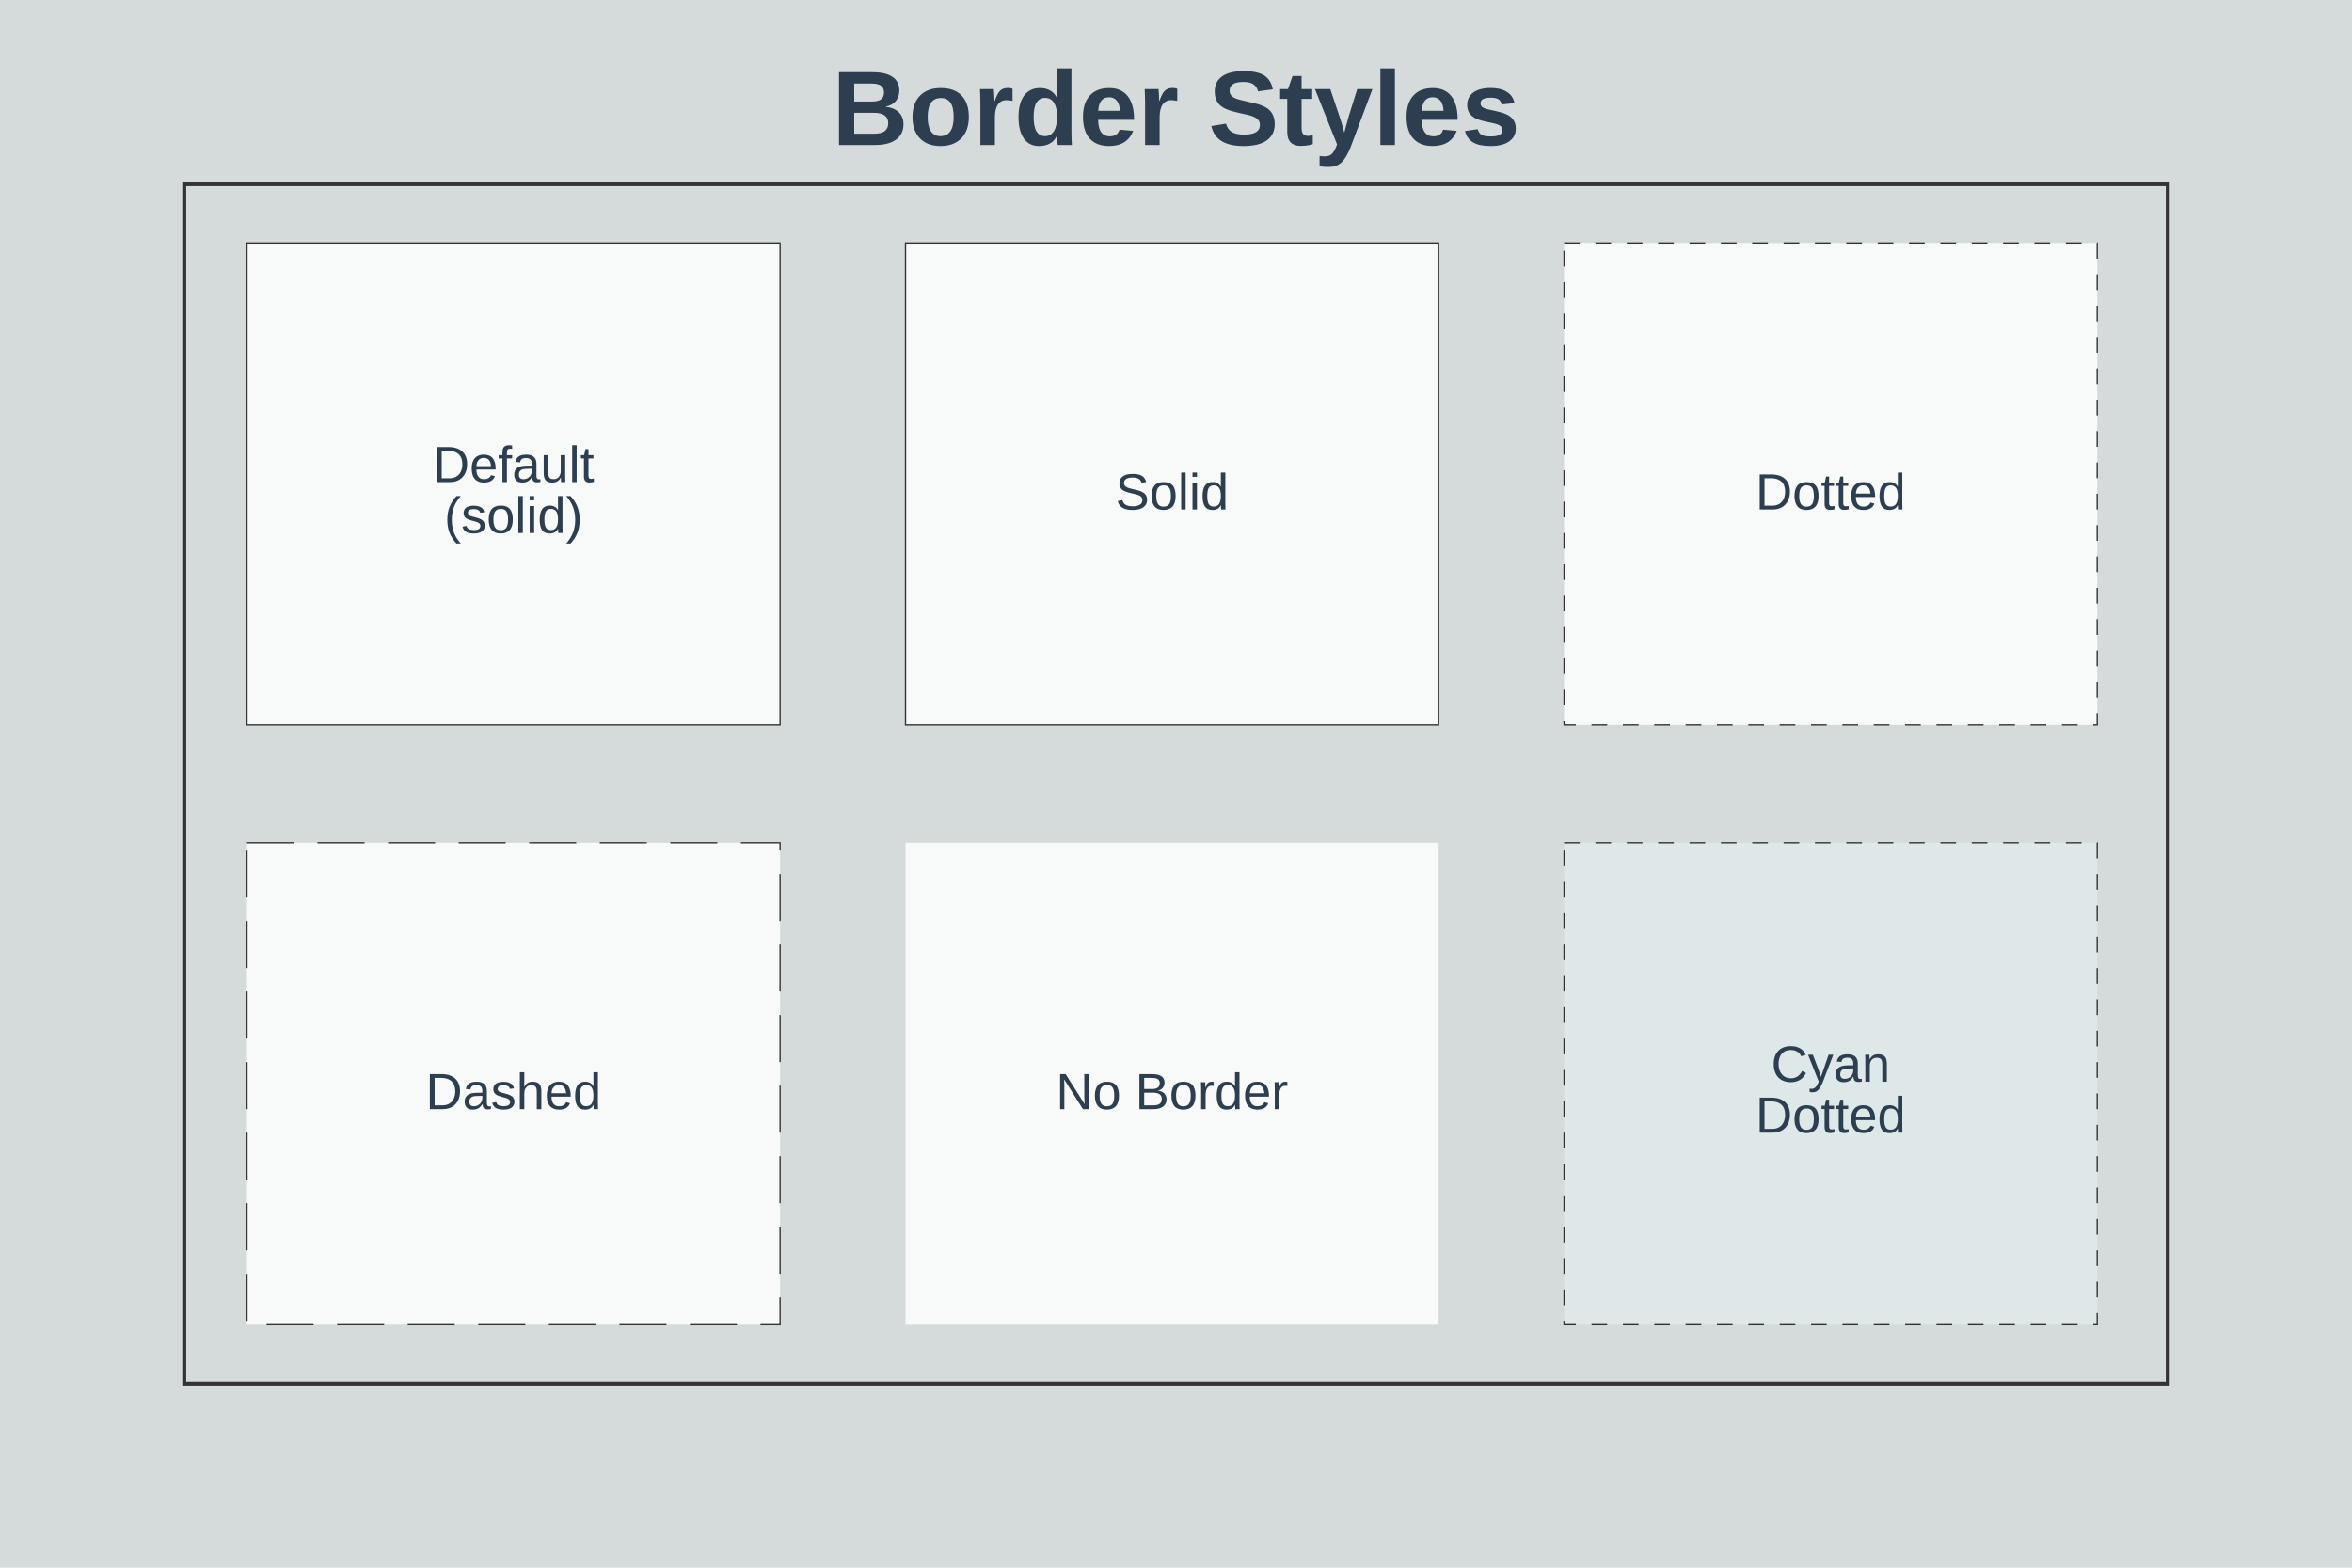
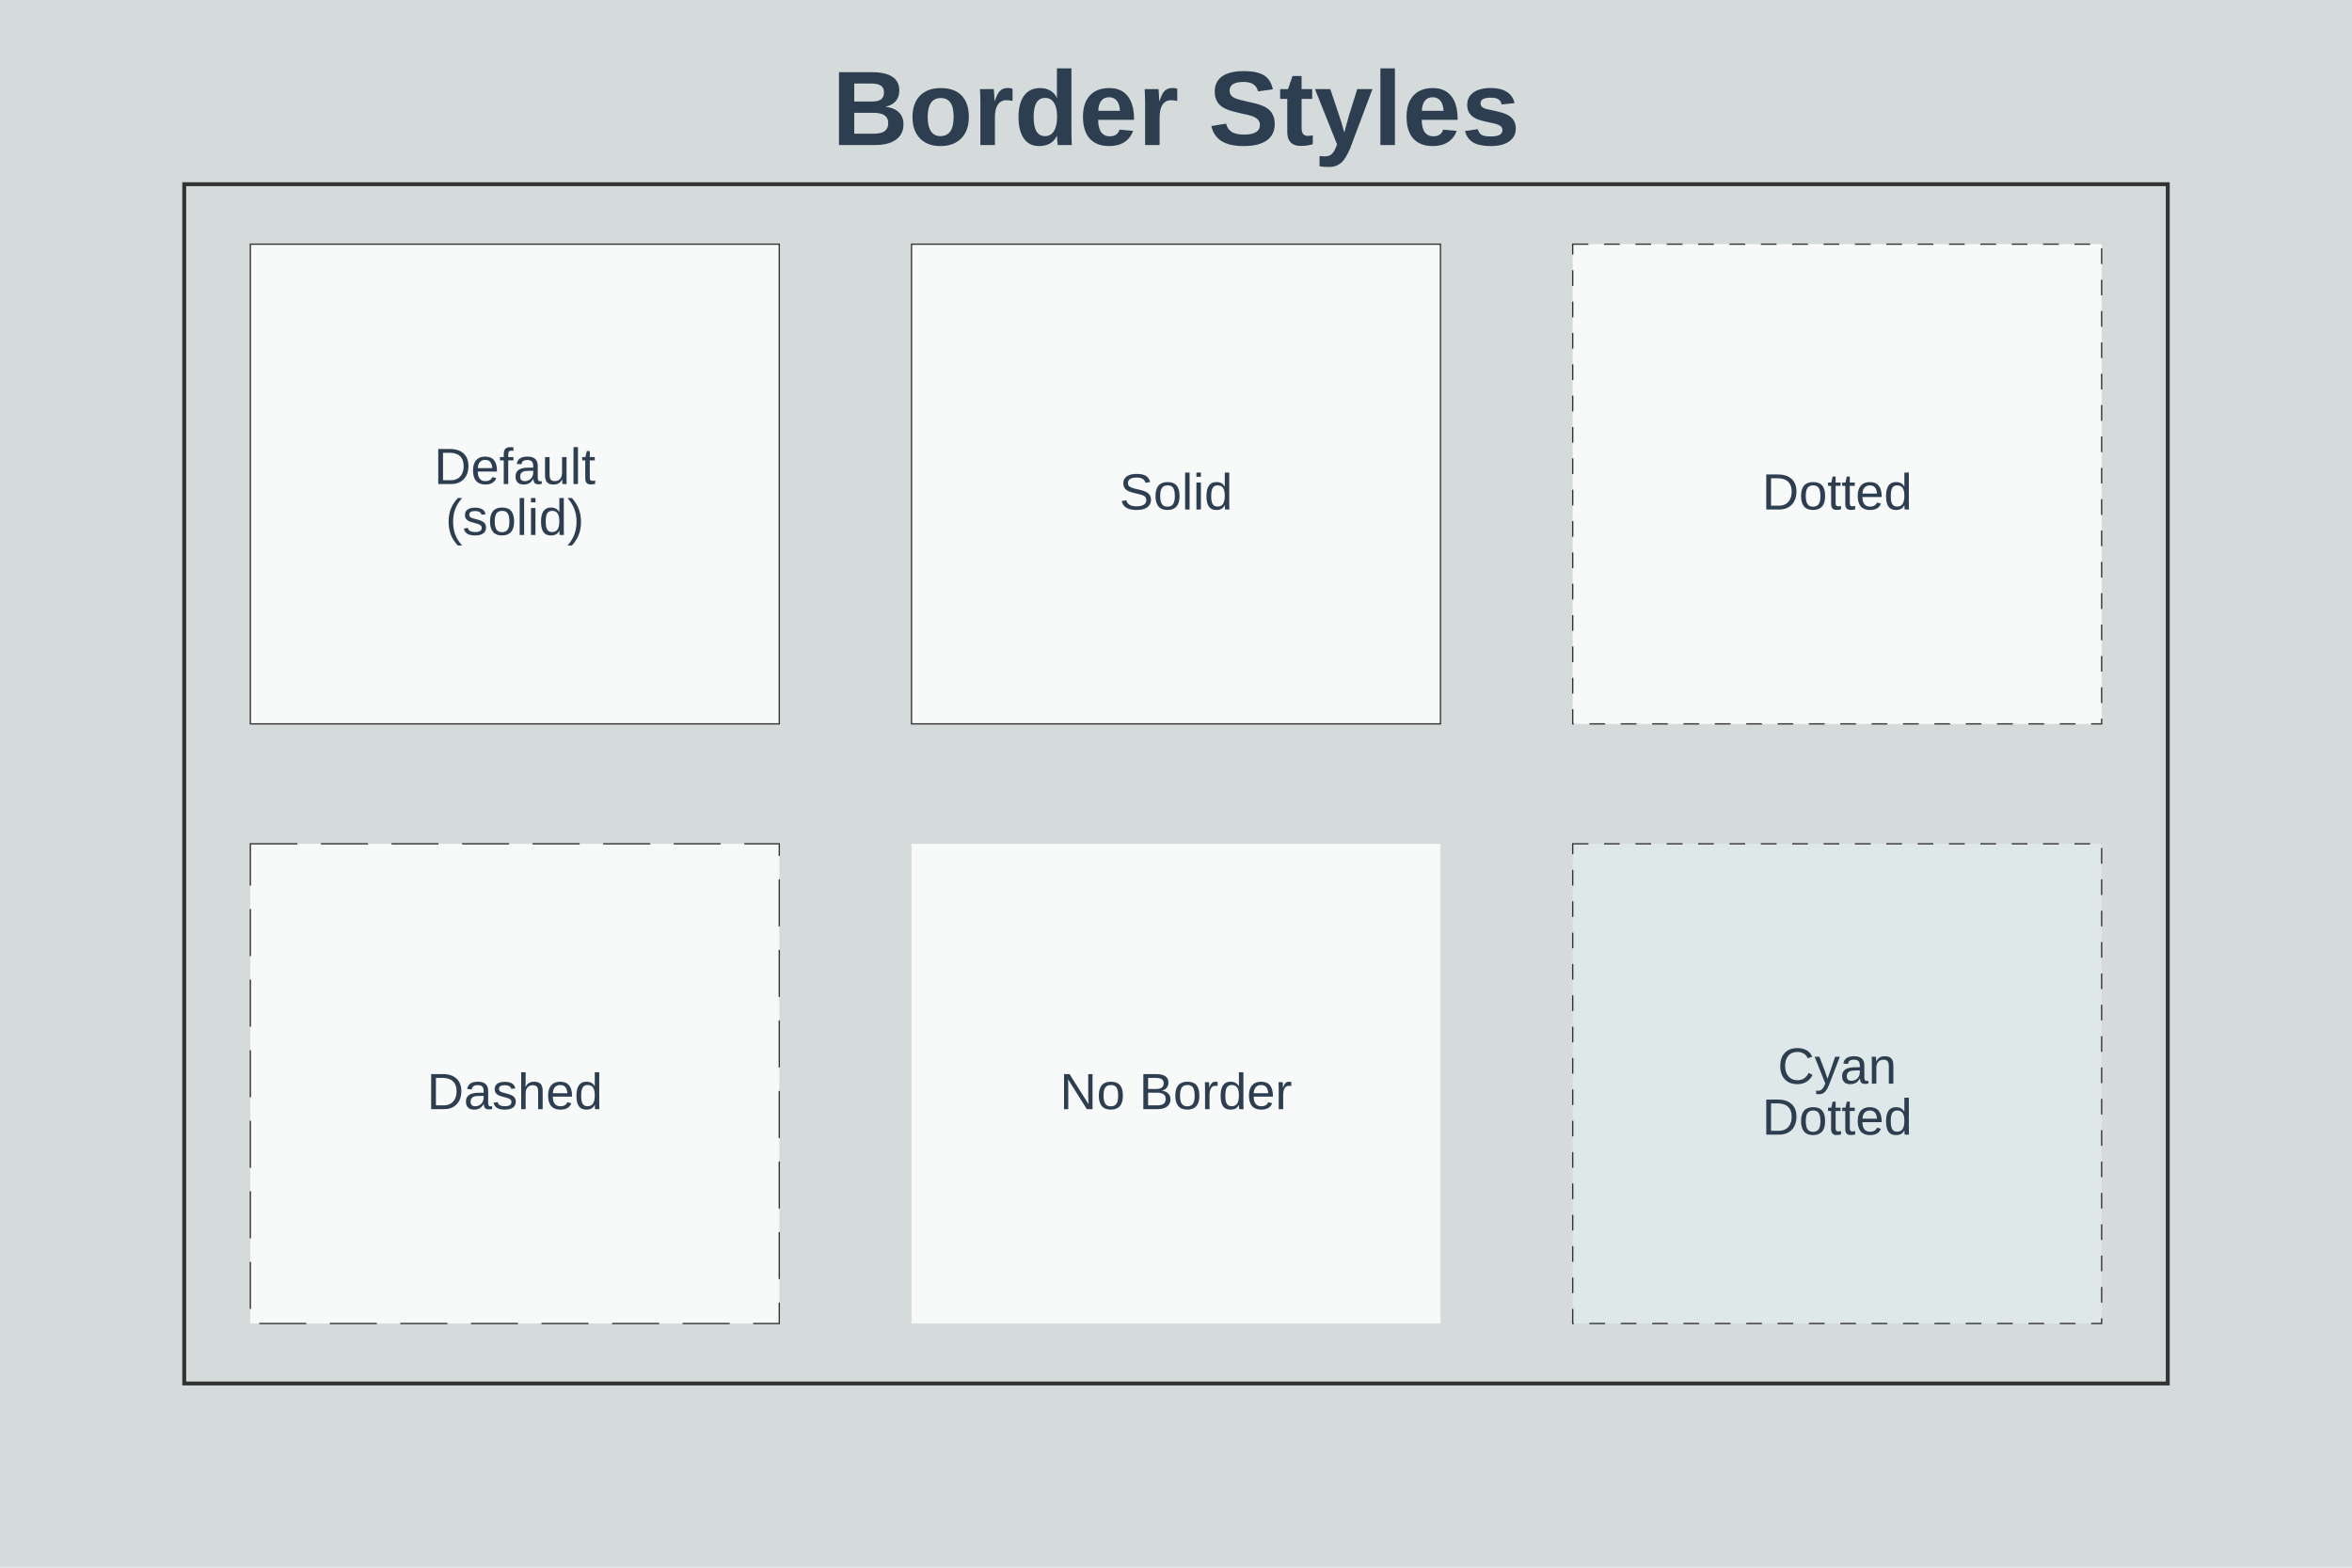
<svg xmlns="http://www.w3.org/2000/svg" height="400" viewBox="0 0 600 400" width="600">
  <rect fill="#D5DBDB" height="100%" width="100%" />
  <rect fill="transparent" height="306" stroke="#333" stroke-width="1" width="506" x="47" y="47" />
-   <rect fill="#F8F9F9" height="123" stroke="#333" stroke-width="0.335" width="136" x="63" y="62" />
-   <rect fill="#F8F9F9" height="123" stroke="#333" stroke-width="0.335" width="136" x="231" y="62" />
-   <rect fill="#F8F9F9" height="123" stroke="#333" stroke-dasharray="4,4" stroke-width="0.335" width="136" x="399" y="62" />
-   <rect fill="#F8F9F9" height="123" stroke="#333" stroke-dasharray="12,6" stroke-width="0.335" width="136" x="63" y="215" />
-   <rect fill="#F8F9F9" height="123" stroke="transparent" stroke-width="0" width="136" x="231" y="215" />
-   <rect fill="#DEE8E8" height="123" stroke="#333" stroke-dasharray="4,4" stroke-width="0.335" width="136" x="399" y="215" />
-   <text dominant-baseline="auto" fill="#2C3E50" font-family="Arial, sans-serif" font-size="13" text-anchor="middle" x="131" y="123">
+   <rect fill="#F8F9F9" height="122.4" stroke="#333" stroke-width="0.333" width="134.933" x="63.867" y="62.3" />
+   <rect fill="#F8F9F9" height="122.4" stroke="#333" stroke-width="0.333" width="134.933" x="232.533" y="62.3" />
+   <rect fill="#F8F9F9" height="122.4" stroke="#333" stroke-dasharray="4,4" stroke-width="0.333" width="134.933" x="401.2" y="62.3" />
+   <rect fill="#F8F9F9" height="122.4" stroke="#333" stroke-dasharray="12,6" stroke-width="0.333" width="134.933" x="63.867" y="215.3" />
+   <rect fill="#F8F9F9" height="122.4" stroke="transparent" stroke-width="0" width="134.933" x="232.533" y="215.3" />
+   <rect fill="#DEE8E8" height="122.4" stroke="#333" stroke-dasharray="4,4" stroke-width="0.333" width="134.933" x="401.2" y="215.3" />
+   <text dominant-baseline="auto" fill="#2C3E50" font-family="Arial, sans-serif" font-size="13" text-anchor="middle" x="131.333" y="123.5">
Default
</text>
-   <text dominant-baseline="auto" fill="#2C3E50" font-family="Arial, sans-serif" font-size="13" text-anchor="middle" x="131" y="136">
+   <text dominant-baseline="auto" fill="#2C3E50" font-family="Arial, sans-serif" font-size="13" text-anchor="middle" x="131.333" y="136.5">
(solid)
</text>
-   <text dominant-baseline="auto" fill="#2C3E50" font-family="Arial, sans-serif" font-size="13" text-anchor="middle" x="299" y="130">
+   <text dominant-baseline="auto" fill="#2C3E50" font-family="Arial, sans-serif" font-size="13" text-anchor="middle" x="300" y="130">
Solid
</text>
-   <text dominant-baseline="auto" fill="#2C3E50" font-family="Arial, sans-serif" font-size="13" text-anchor="middle" x="467" y="130">
+   <text dominant-baseline="auto" fill="#2C3E50" font-family="Arial, sans-serif" font-size="13" text-anchor="middle" x="468.667" y="130">
Dotted
</text>
-   <text dominant-baseline="auto" fill="#2C3E50" font-family="Arial, sans-serif" font-size="13" text-anchor="middle" x="131" y="283">
+   <text dominant-baseline="auto" fill="#2C3E50" font-family="Arial, sans-serif" font-size="13" text-anchor="middle" x="131.333" y="283">
Dashed
</text>
-   <text dominant-baseline="auto" fill="#2C3E50" font-family="Arial, sans-serif" font-size="13" text-anchor="middle" x="299" y="283">
+   <text dominant-baseline="auto" fill="#2C3E50" font-family="Arial, sans-serif" font-size="13" text-anchor="middle" x="300" y="283">
No Border
</text>
-   <text dominant-baseline="auto" fill="#2C3E50" font-family="Arial, sans-serif" font-size="13" text-anchor="middle" x="467" y="276">
+   <text dominant-baseline="auto" fill="#2C3E50" font-family="Arial, sans-serif" font-size="13" text-anchor="middle" x="468.667" y="276.5">
Cyan
</text>
-   <text dominant-baseline="auto" fill="#2C3E50" font-family="Arial, sans-serif" font-size="13" text-anchor="middle" x="467" y="289">
+   <text dominant-baseline="auto" fill="#2C3E50" font-family="Arial, sans-serif" font-size="13" text-anchor="middle" x="468.667" y="289.5">
Dotted
</text>
  <defs>
    <marker id="arrowhead" markerHeight="10" markerUnits="strokeWidth" markerWidth="10" orient="auto" refX="9" refY="3">
      <polygon fill="#333" points="0,0 0,6 9,3" />
    </marker>
  </defs>
  <text fill="#2C3E50" font-family="Arial, sans-serif" font-size="27" font-weight="bold" text-anchor="middle" x="300" y="37">
Border Styles
</text>
</svg>
